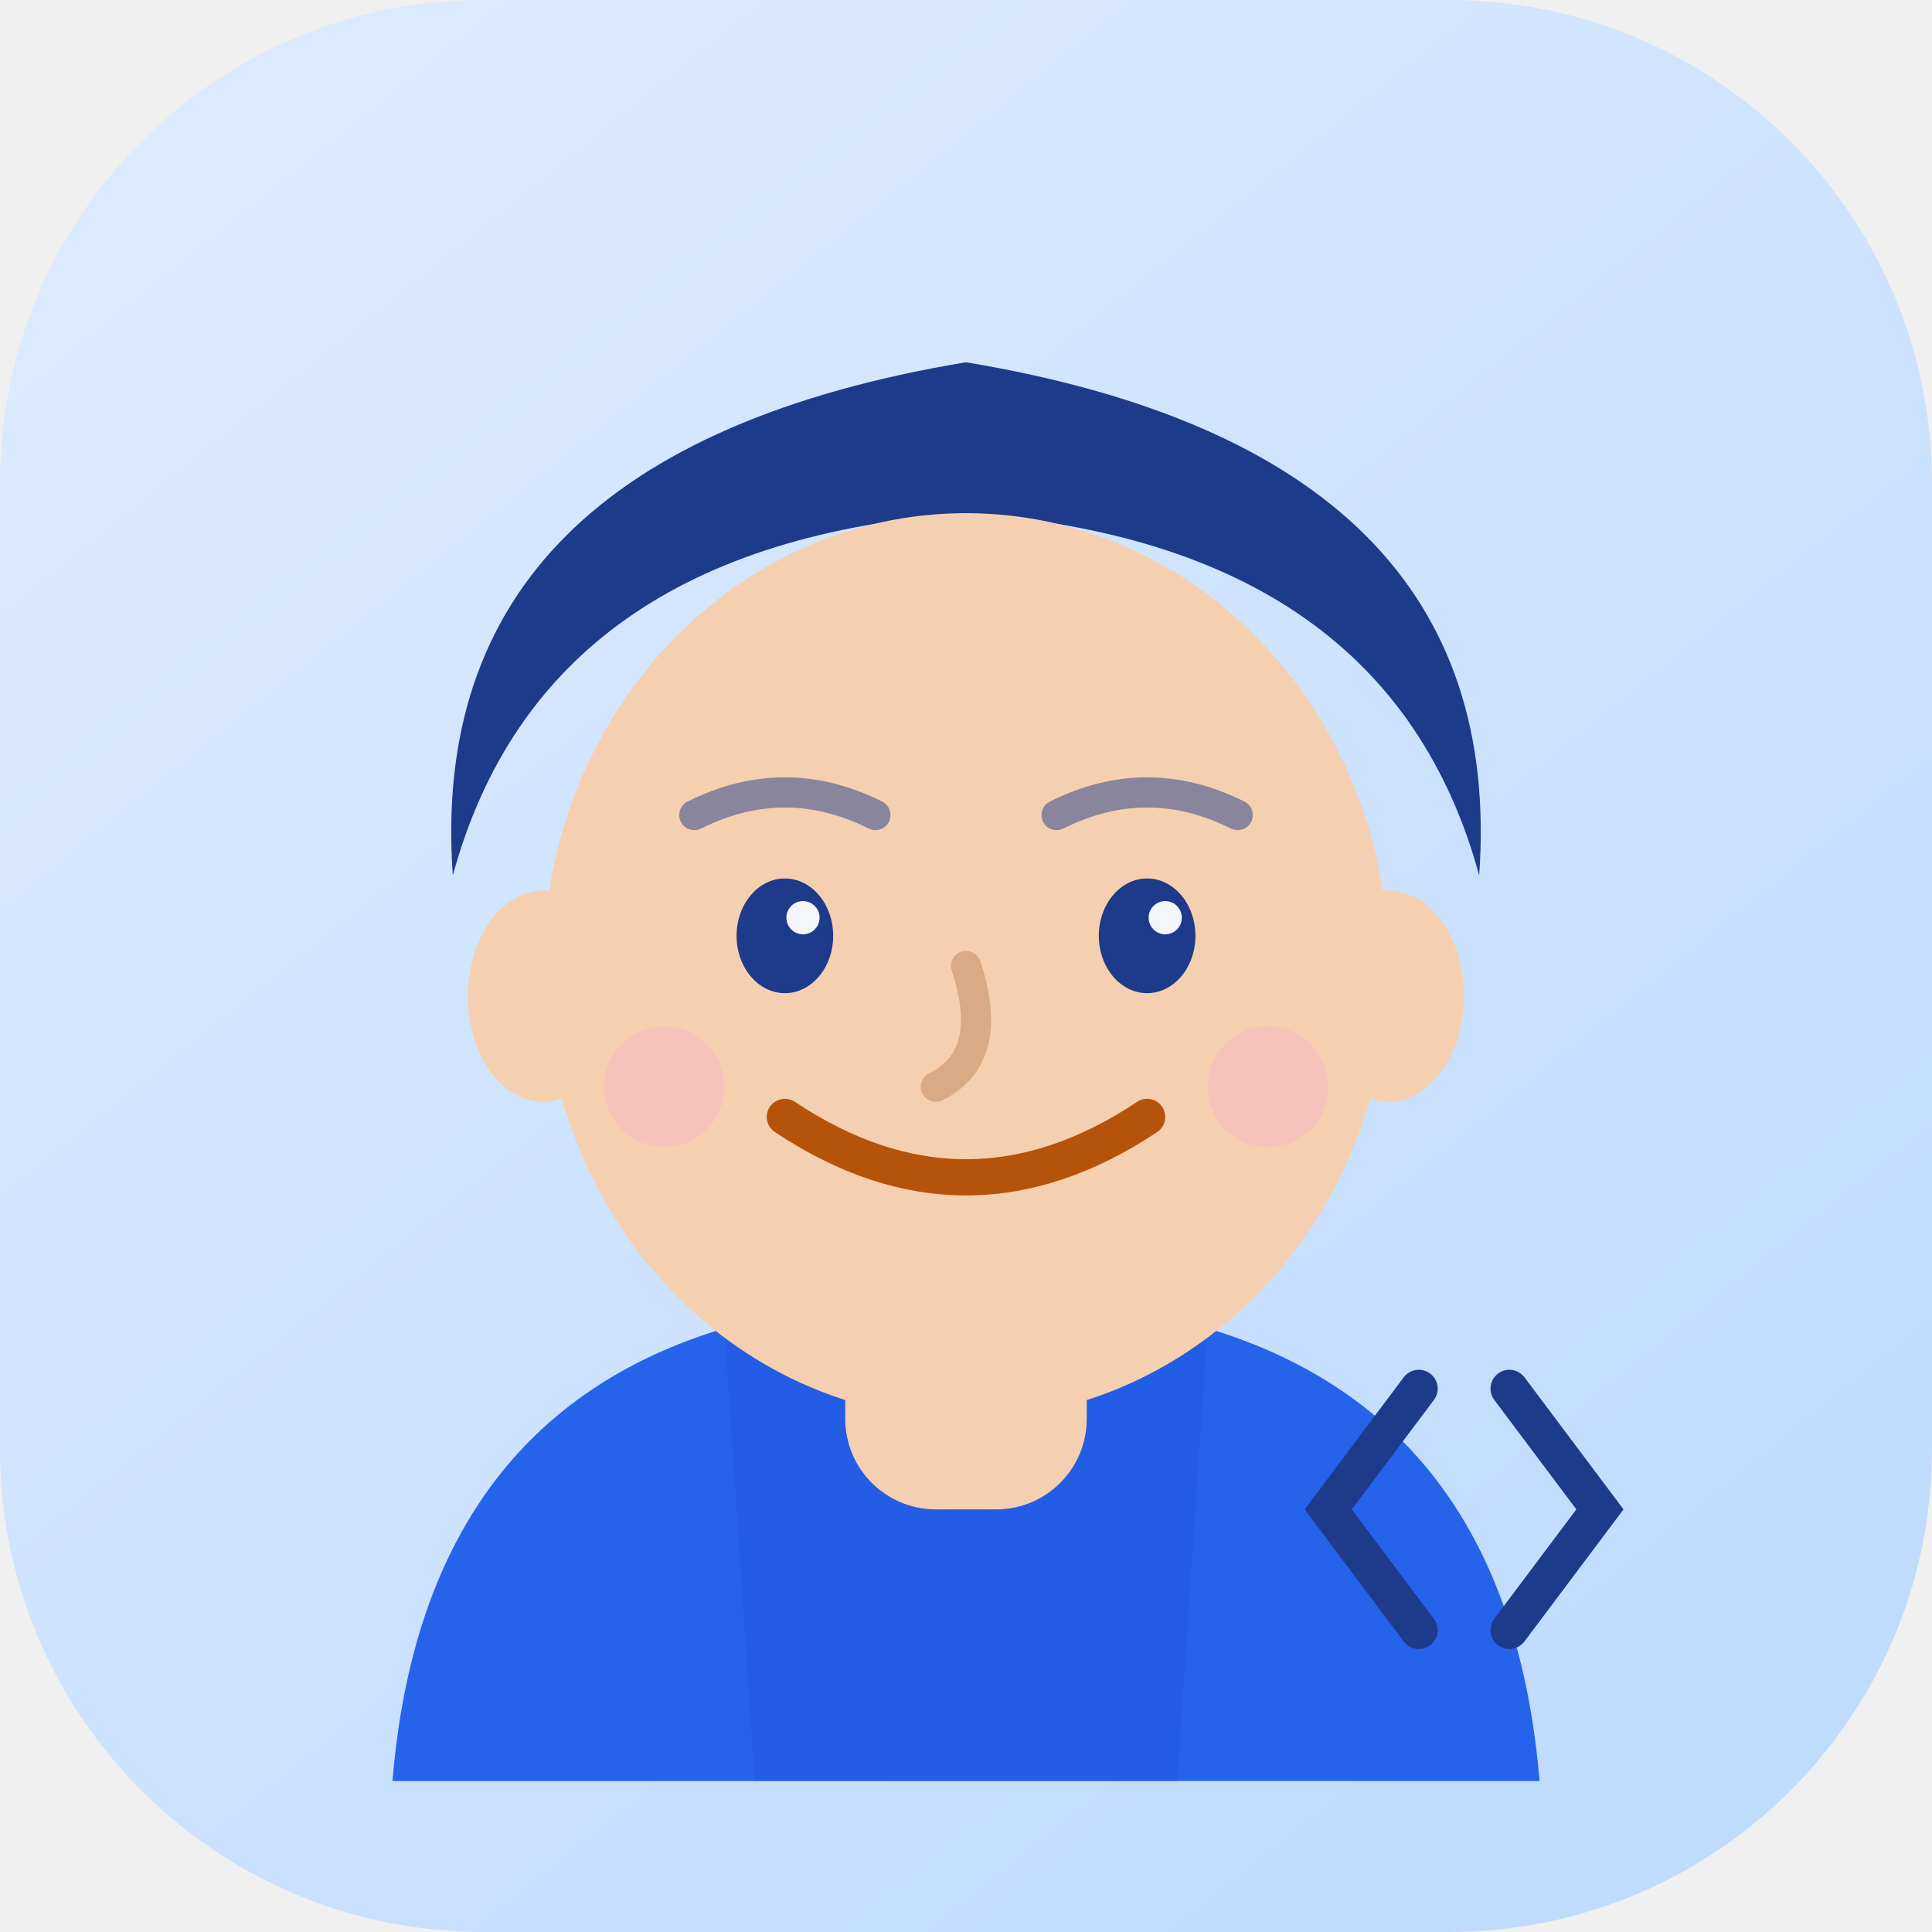
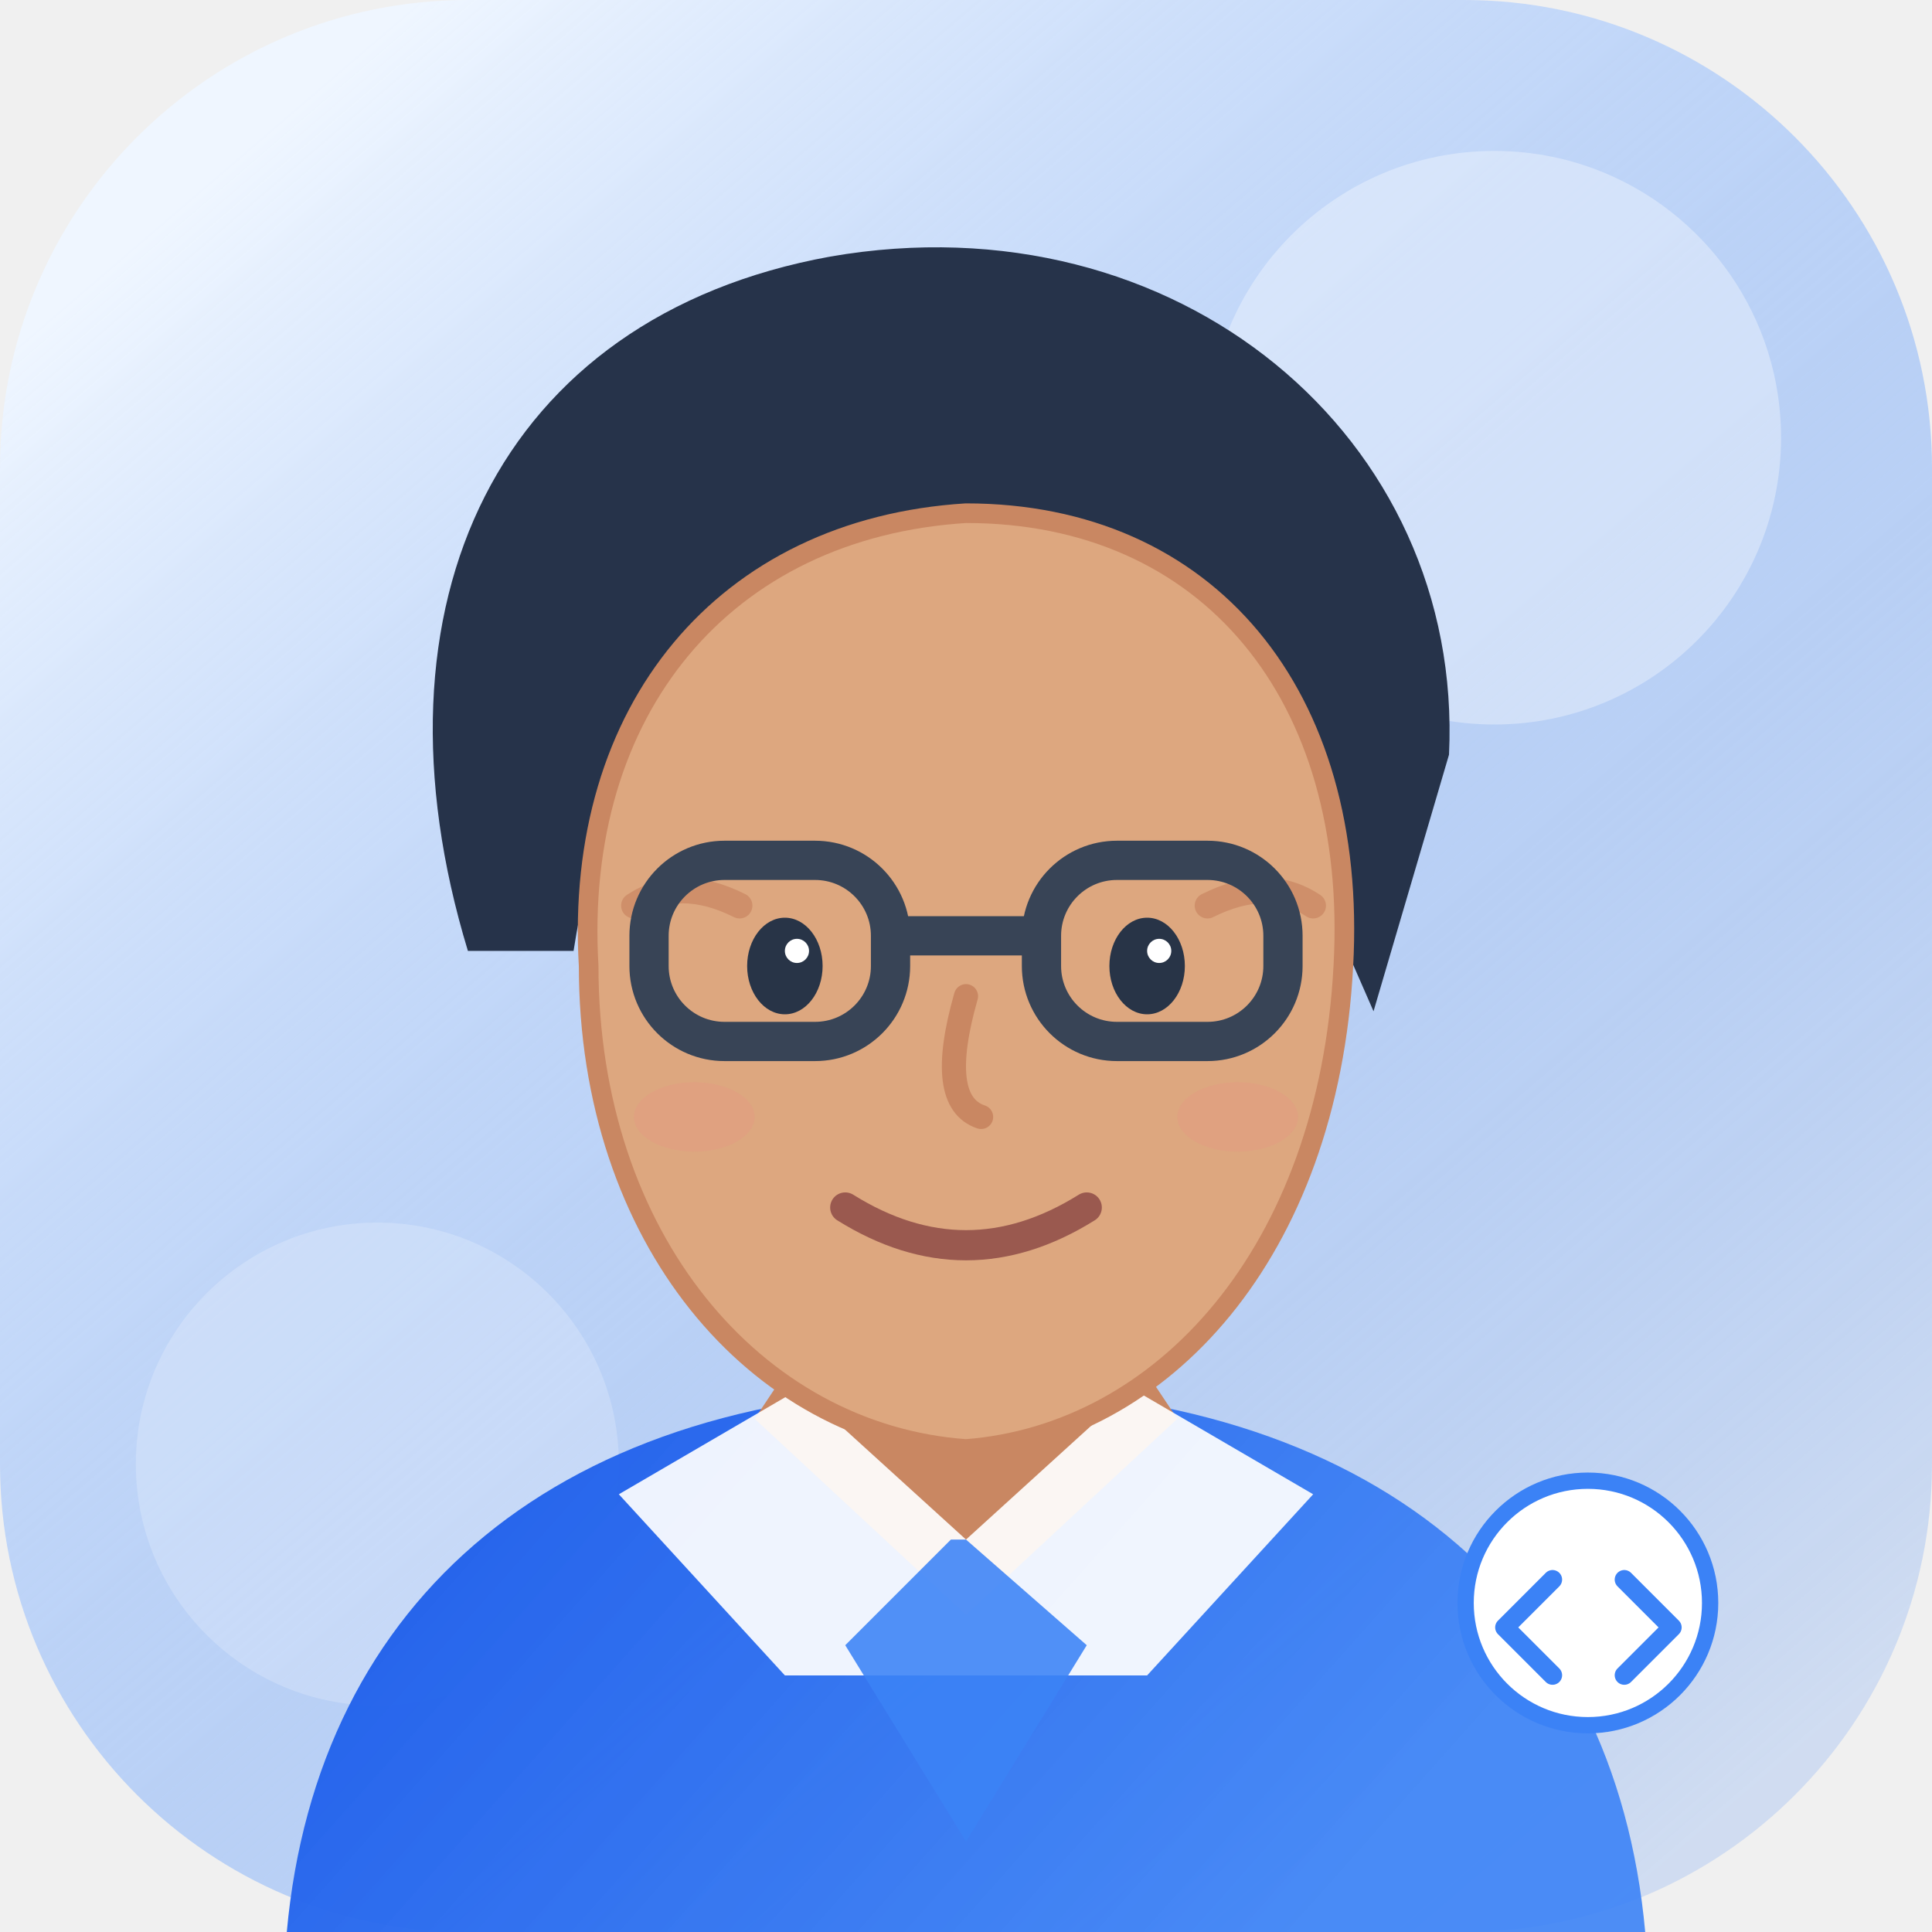
<svg xmlns="http://www.w3.org/2000/svg" viewBox="0 0 128 128" role="img" aria-label="ai-coding-coach">
  <defs>
-     <linearGradient id="bg-ai-coding-coach" x1="20" y1="8" x2="110" y2="120" gradientUnits="userSpaceOnUse">
-       <stop stop-color="#DBEAFE" />
-       <stop offset="1" stop-color="#BFDBFE" />
+     <linearGradient id="bg" x1="16" y1="10" x2="112" y2="122" gradientUnits="userSpaceOnUse">
+       <stop stop-color="#EFF6FF" />
+       <stop offset="1" stop-color="#3B82F6" stop-opacity=".18" />
+     </linearGradient>
+     <linearGradient id="coat" x1="42" y1="86" x2="87" y2="126" gradientUnits="userSpaceOnUse">
+       <stop stop-color="#2563EB" />
+       <stop offset="1" stop-color="#3B82F6" stop-opacity=".9" />
    </linearGradient>
  </defs>
-   <rect width="128" height="128" rx="32" fill="url(#bg-ai-coding-coach)" />
-   <path d="M26 118 Q28 94 48 88 Q64 84 80 88 Q100 94 102 118 Z" fill="#2563EB" />
-   <path d="M48 88 Q64 96 80 88 L78 118 H50 Z" fill="#1D4ED8" opacity="0.28" />
-   <path d="M30 58 Q28 30 64 24 Q100 30 98 58 Q92 36 64 34 Q36 36 30 58Z" fill="#1E3A8A" />
-   <rect x="56" y="86" width="16" height="14" rx="6" fill="#F5D0B0" />
-   <ellipse cx="64" cy="64" rx="28" ry="30" fill="#F5D0B0" />
-   <ellipse cx="36" cy="66" rx="5" ry="7" fill="#F5D0B0" />
-   <ellipse cx="92" cy="66" rx="5" ry="7" fill="#F5D0B0" />
-   <ellipse cx="52" cy="62" rx="3.2" ry="3.8" fill="#1E3A8A" />
-   <ellipse cx="76" cy="62" rx="3.2" ry="3.8" fill="#1E3A8A" />
-   <circle cx="53.2" cy="60.8" r="1.1" fill="#fff" opacity="0.95" />
-   <circle cx="77.2" cy="60.8" r="1.1" fill="#fff" opacity="0.95" />
-   <path d="M46 54 Q52 51 58 54" fill="none" stroke="#1E3A8A" stroke-width="2" stroke-linecap="round" opacity="0.5" />
-   <path d="M70 54 Q76 51 82 54" fill="none" stroke="#1E3A8A" stroke-width="2" stroke-linecap="round" opacity="0.5" />
-   <path d="M64 64 Q66 70 62 72" fill="none" stroke="#C08457" stroke-width="2" stroke-linecap="round" opacity="0.5" />
-   <path d="M52 74 Q64 82 76 74" fill="none" stroke="#B45309" stroke-width="2.4" stroke-linecap="round" />
-   <circle cx="44" cy="72" r="4" fill="#F9A8D4" opacity="0.32" />
-   <circle cx="84" cy="72" r="4" fill="#F9A8D4" opacity="0.32" />
-   <g transform="translate(86,88)" fill="none" stroke="#1E3A8A" stroke-width="2.5" stroke-linecap="round">
-     <path d="M8 4 L2 12 L8 20" />
-     <path d="M14 4 L20 12 L14 20" />
+   <rect width="128" height="128" rx="31" fill="url(#bg)" />
+   <circle cx="99" cy="29" r="19" fill="#fff" opacity=".34" />
+   <circle cx="25" cy="97" r="16" fill="#fff" opacity=".2" />
+   <path d="M19 128c2-22 18-36 45-36s43 14 45 36z" fill="url(#coat)" />
+   <path d="M50 94l14 13 14-13-4-6H54z" fill="#C98762" />
+   <path d="M53 92l11 10 11-10 12 7-11 12H52l-11-12z" fill="#fff" opacity=".92" />
+   <path d="M63 102l-7 7 8 13 8-13-8-7z" fill="#3B82F6" opacity=".88" />
+   <path d="M31 63c-7-23 2-42 24-46 23-4 42 12 41 33l-5 17-7-16c-8-11-18-15-30-12-8 3-14 11-16 24z" fill="#26334A" />
+   <path d="M64 34C80 34 90 46 89 64 88 83 77 95 64 96 50 95 39 82 39 64 38 47 48 35 64 34z" fill="#DDA77F" stroke="#C98762" stroke-width="1.3" />
+   <path d="M42 60q3-2 7 0m31 0q4-2 7 0" fill="none" stroke="#C98762" stroke-width="1.7" stroke-linecap="round" opacity=".72" />
+   <ellipse cx="52" cy="64" rx="2.5" ry="3.2" fill="#283447" />
+   <ellipse cx="76" cy="64" rx="2.5" ry="3.2" fill="#283447" />
+   <circle cx="52.8" cy="63" r=".8" fill="#fff" />
+   <circle cx="76.8" cy="63" r=".8" fill="#fff" />
+   <path d="M64 66q-2 7 1 8" fill="none" stroke="#C98762" stroke-width="1.6" stroke-linecap="round" />
+   <path d="M56 80q8 5 16 0" fill="none" stroke="#9A594F" stroke-width="2" stroke-linecap="round" />
+   <ellipse cx="46" cy="74" rx="4" ry="2.3" fill="#E98783" opacity=".2" />
+   <ellipse cx="82" cy="74" rx="4" ry="2.3" fill="#E98783" opacity=".2" />
+   <path d="M33 44c6-16 19-22 34-21 12 1 21 7 26 16-14-5-23-8-31-7-10 3-17 9-29 12z" fill="#26334A" />
+   <g fill="none" stroke="#384456" stroke-width="2.6">
+     <rect x="43" y="57" width="16" height="12" rx="5" />
+     <rect x="69" y="57" width="16" height="12" rx="5" />
+     <path d="M59 62h10" />
+   </g>
+   <g transform="translate(98 99) scale(.9)" fill="none" stroke="#3B82F6" stroke-width="1.6" stroke-linecap="round" stroke-linejoin="round">
+     <circle cx="8" cy="8" r="9" fill="#fff" stroke-width="1.2" />
+     <g transform="translate(1 1) scale(.88)">
+       <path d="M5 6l-4 4 4 4m6-8 4 4-4 4" />
+     </g>
  </g>
</svg>
